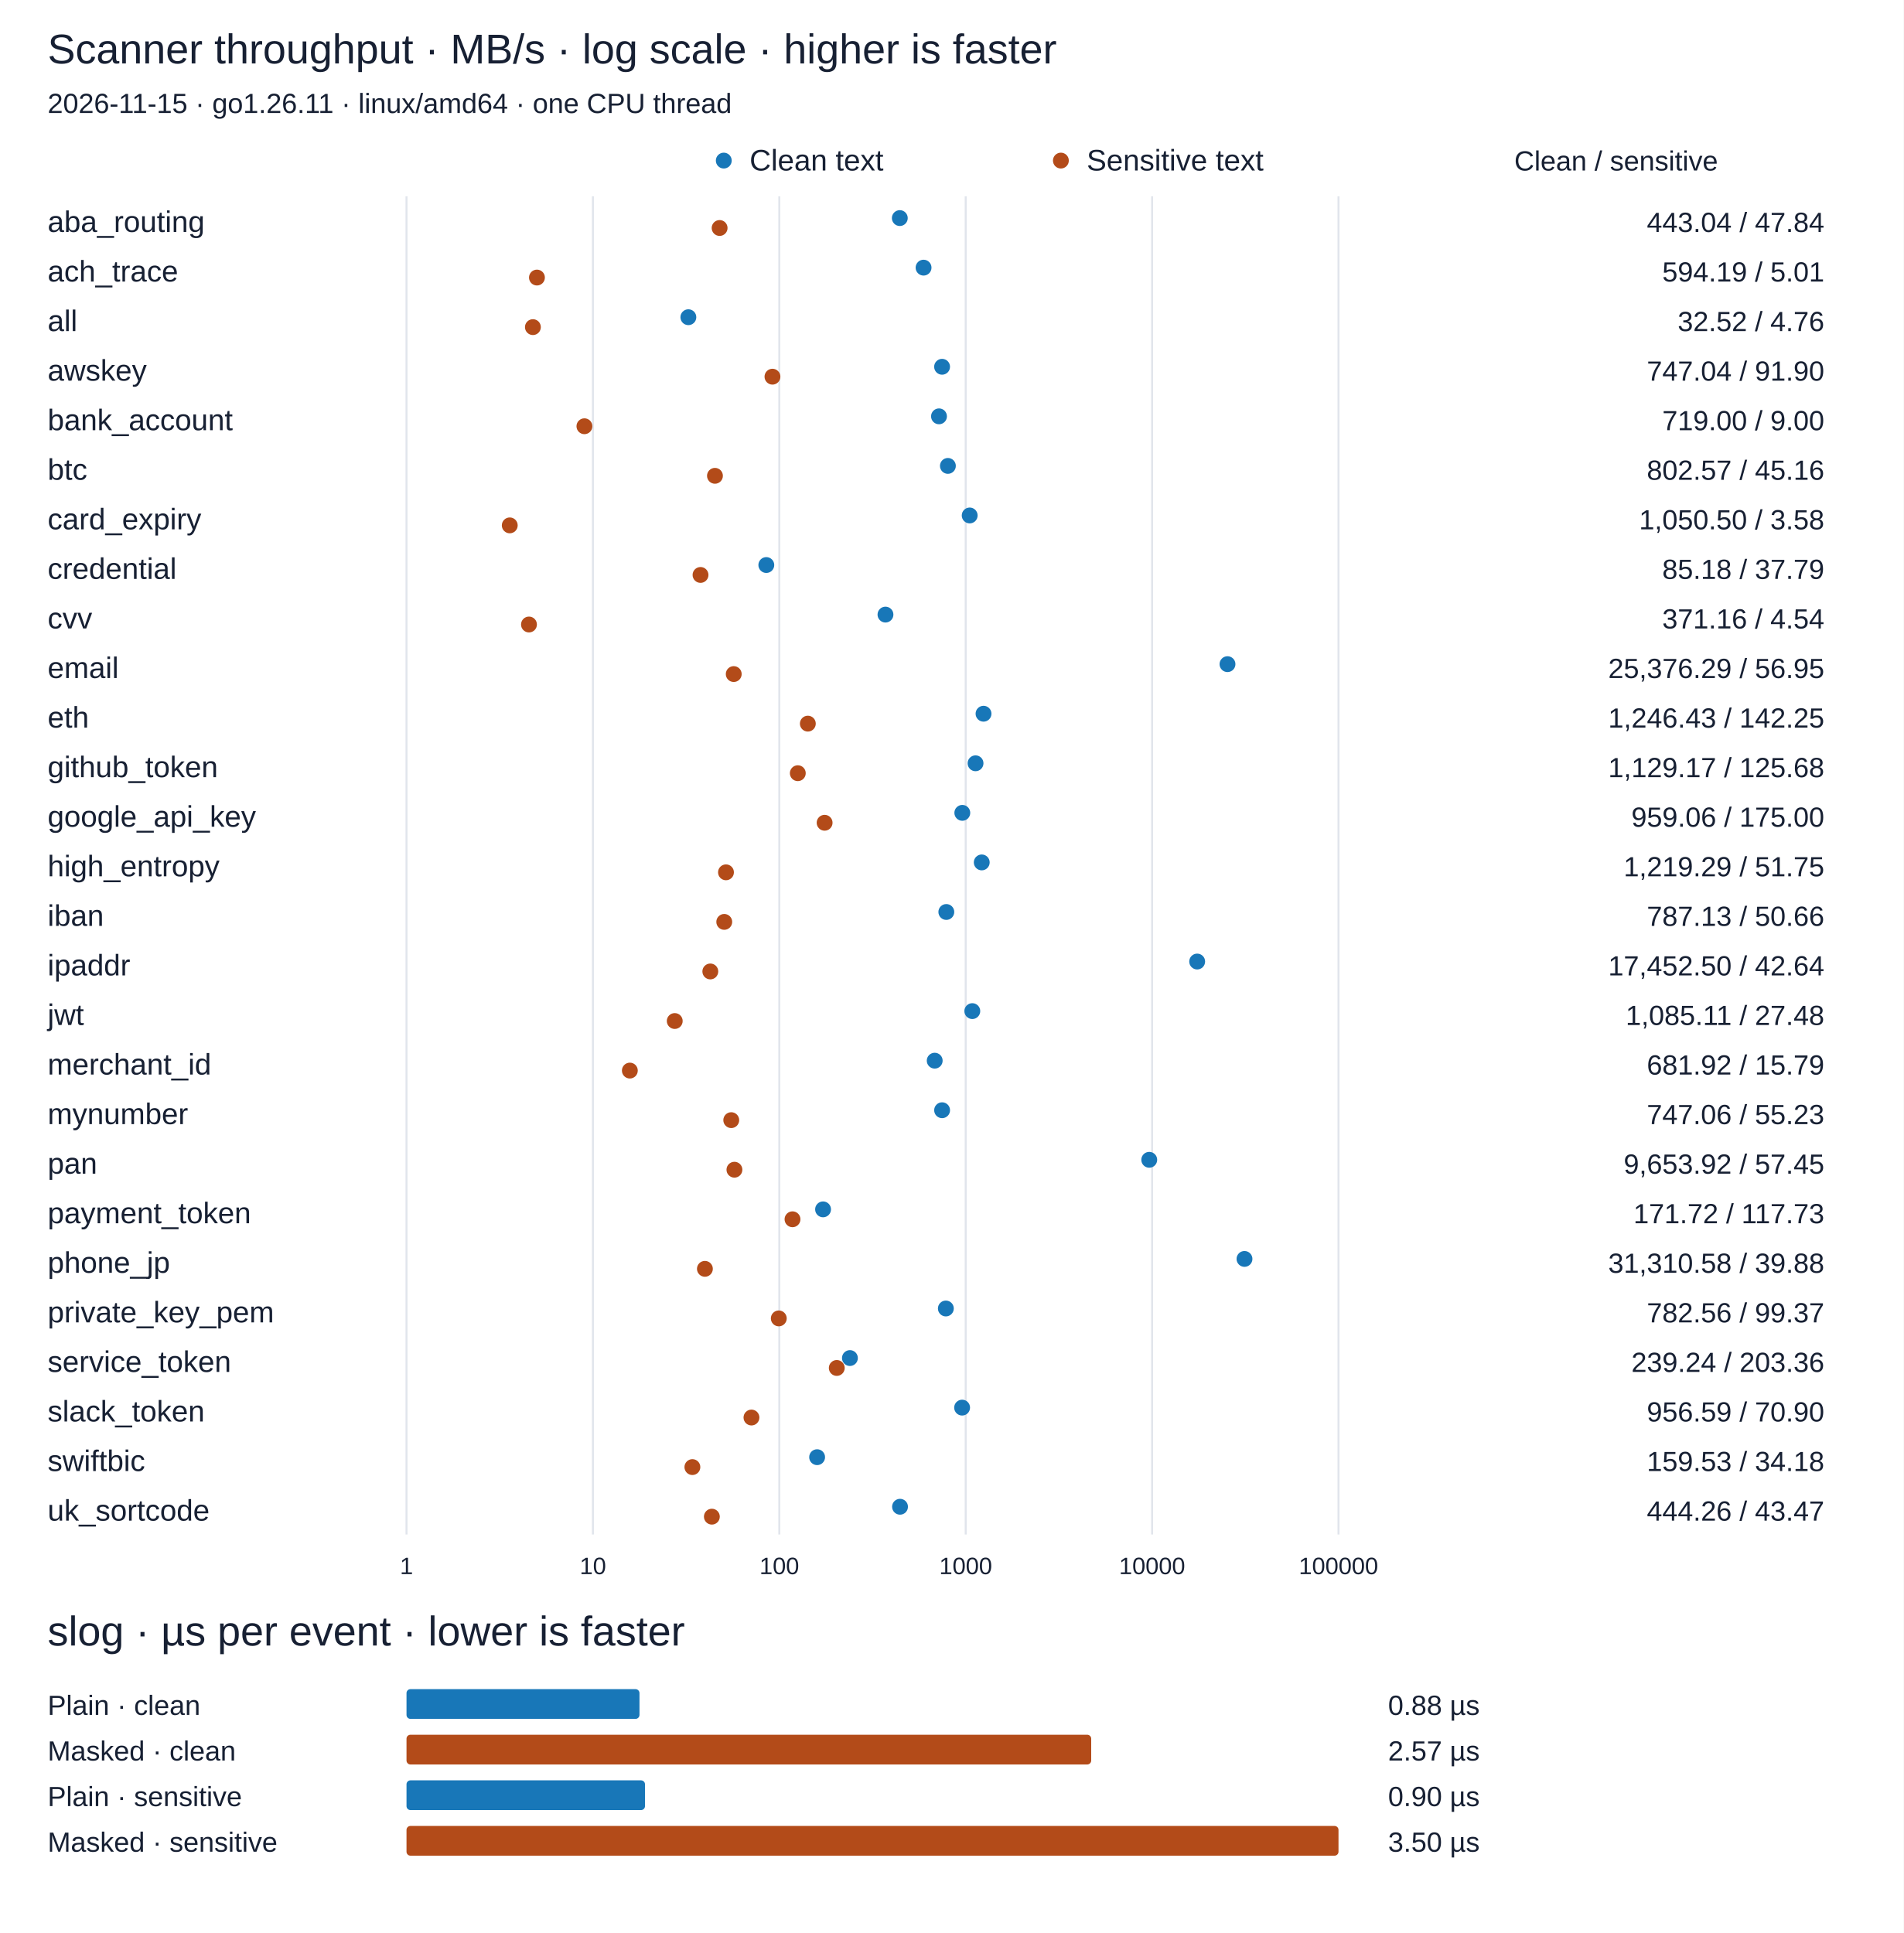
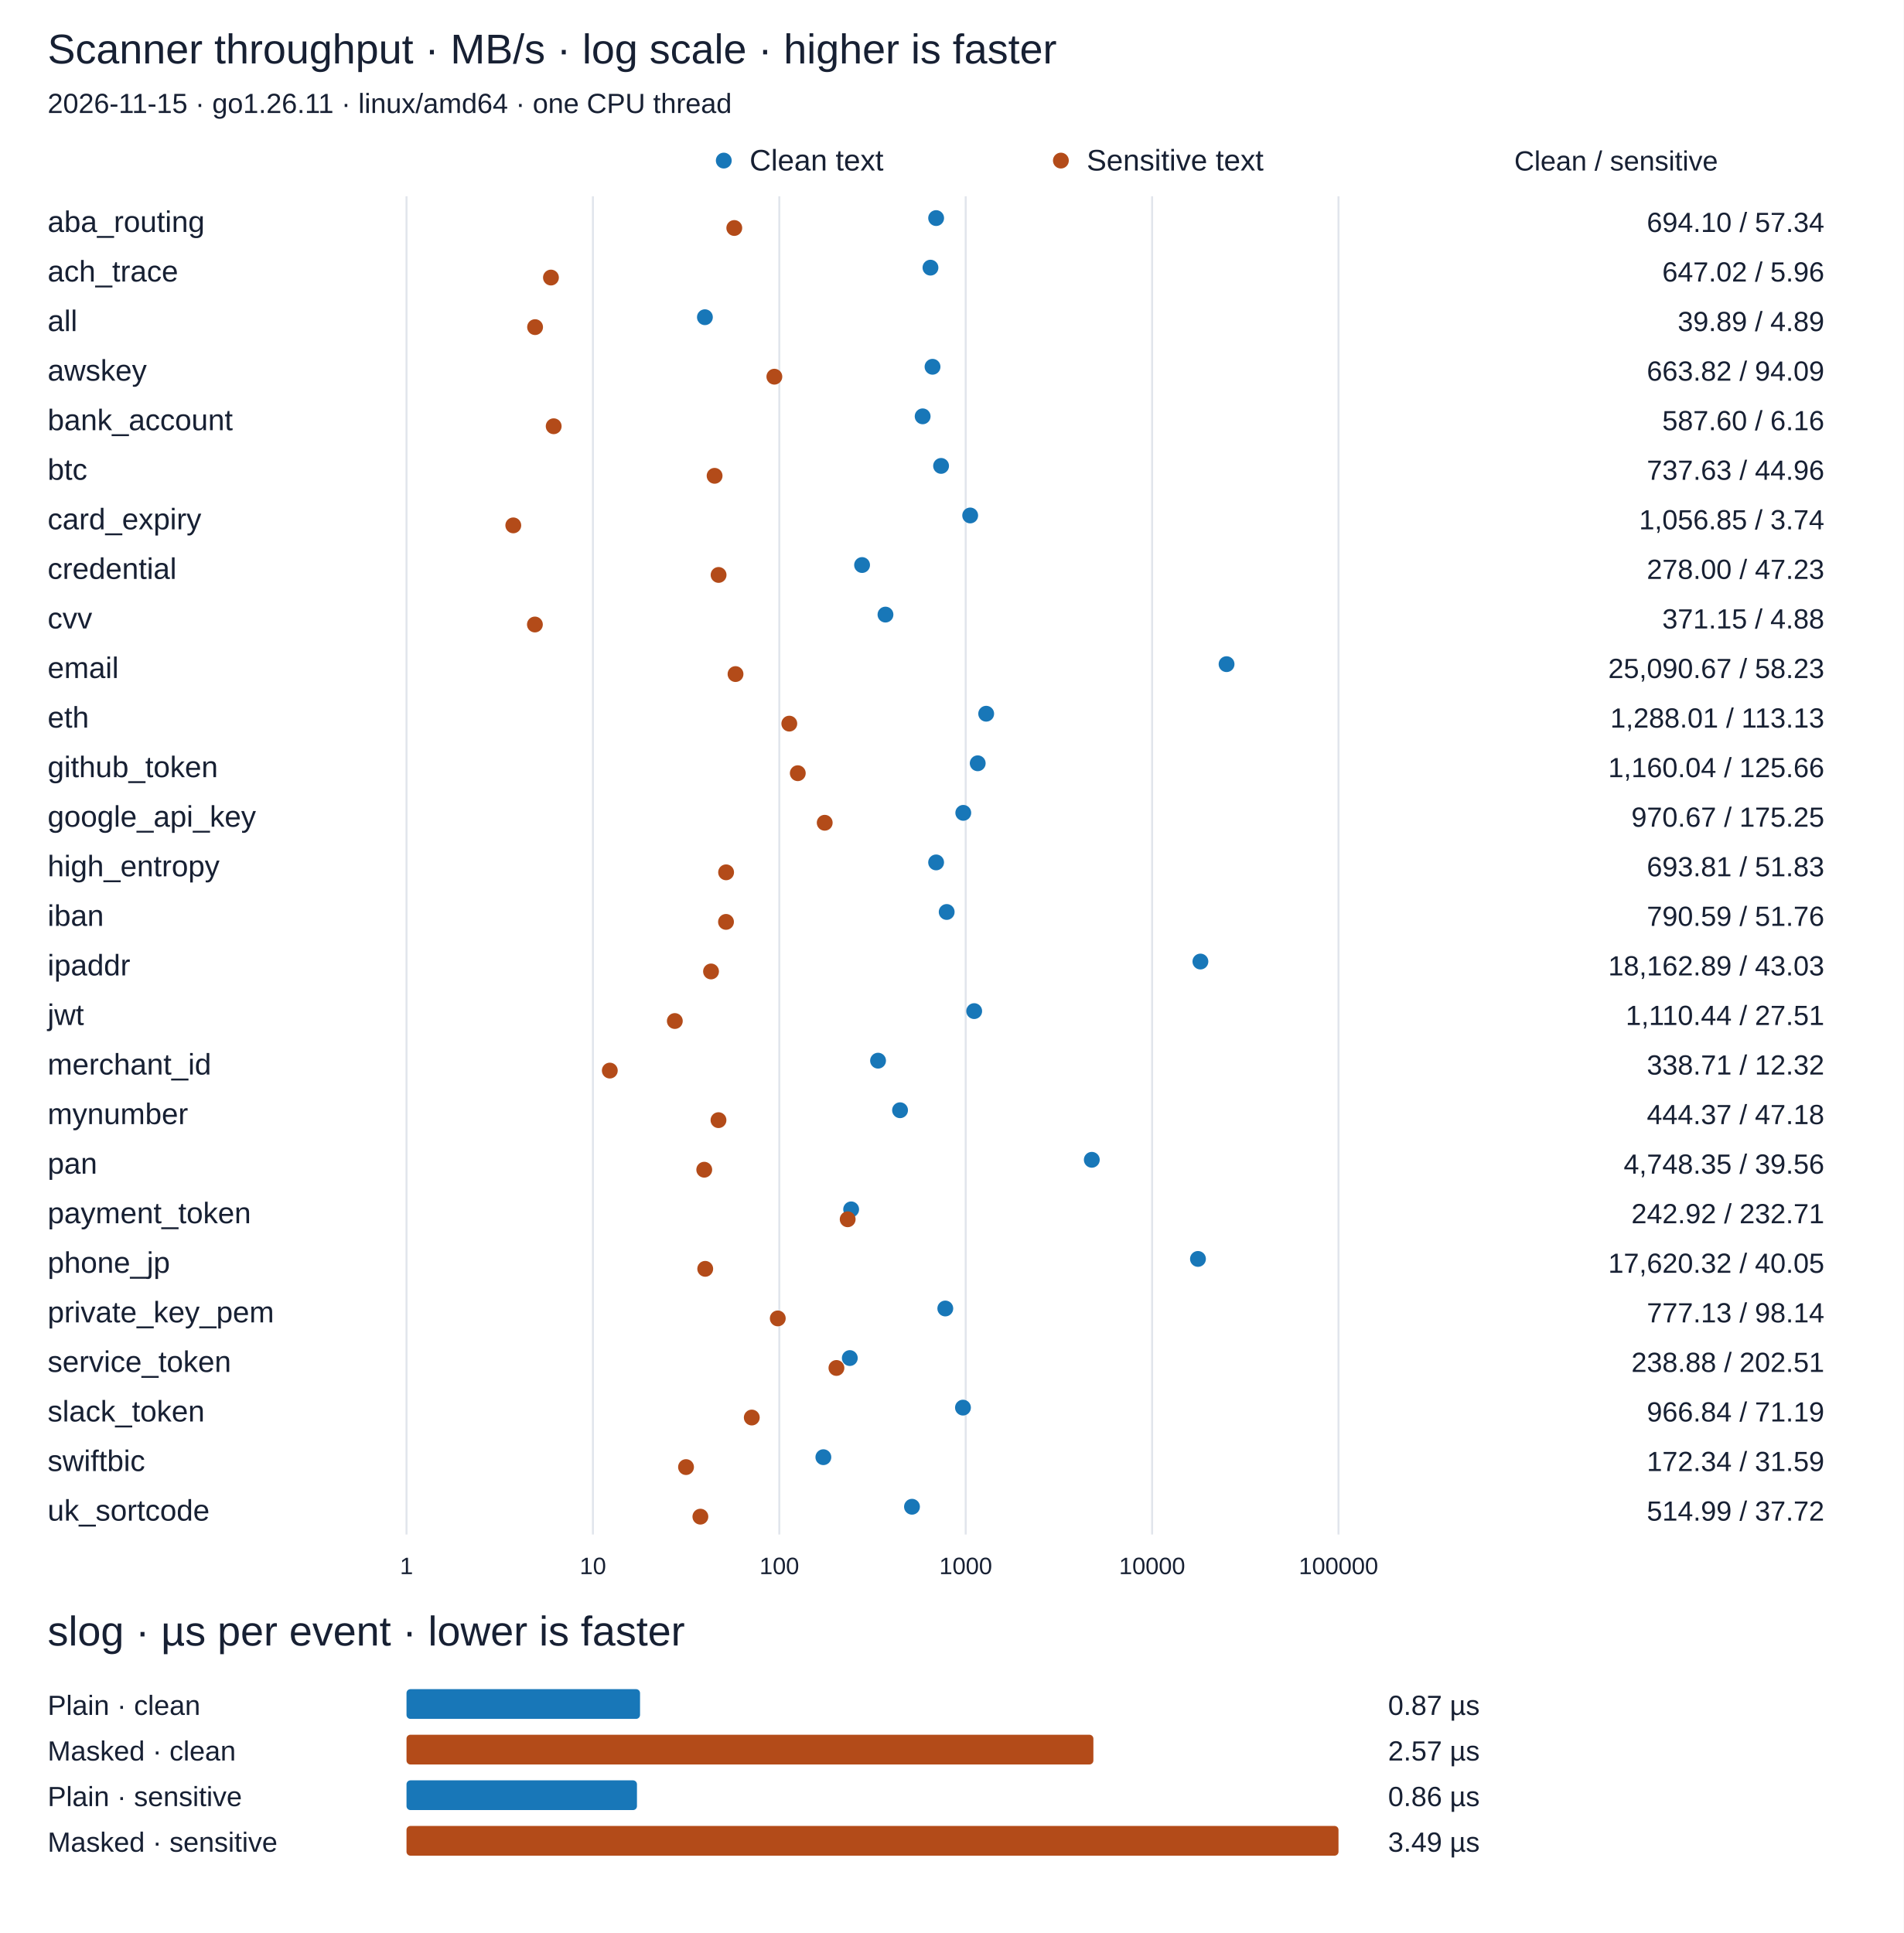
<svg xmlns="http://www.w3.org/2000/svg" width="960" height="975" viewBox="0 0 960 975" role="img">
  <rect width="100%" height="100%" fill="white" />
  <g font-family="Arial, sans-serif" font-size="15" fill="#172033">
    <text x="24" y="32" font-size="21" fill="#172033" text-anchor="start">Scanner throughput · MB/s · log scale · higher is faster</text>
    <text x="24" y="57" font-size="14" fill="#172033" text-anchor="start">2026-11-15 · go1.26.11 · linux/amd64 · one CPU thread</text>
    <circle cx="365.00" cy="81" r="4" fill="#1877b8" />
    <text x="378" y="86" font-size="15" fill="#172033" text-anchor="start">Clean text</text>
    <circle cx="535.00" cy="81" r="4" fill="#b34b19" />
    <text x="548" y="86" font-size="15" fill="#172033" text-anchor="start">Sensitive text</text>
    <text x="815" y="86" font-size="14" fill="#172033" text-anchor="middle">Clean / sensitive</text>
    <path d="M205.0,99 L205.0,774" stroke="#e1e5ec" />
    <text x="205.0" y="794" font-size="12" fill="#172033" text-anchor="middle">1</text>
    <path d="M299.0,99 L299.0,774" stroke="#e1e5ec" />
    <text x="299.0" y="794" font-size="12" fill="#172033" text-anchor="middle">10</text>
    <path d="M393.0,99 L393.0,774" stroke="#e1e5ec" />
    <text x="393.0" y="794" font-size="12" fill="#172033" text-anchor="middle">100</text>
    <path d="M487.0,99 L487.0,774" stroke="#e1e5ec" />
    <text x="487.0" y="794" font-size="12" fill="#172033" text-anchor="middle">1000</text>
    <path d="M581.0,99 L581.0,774" stroke="#e1e5ec" />
    <text x="581.0" y="794" font-size="12" fill="#172033" text-anchor="middle">10000</text>
    <path d="M675.0,99 L675.0,774" stroke="#e1e5ec" />
    <text x="675.0" y="794" font-size="12" fill="#172033" text-anchor="middle">100000</text>
    <text x="24" y="117" font-size="15" fill="#172033" text-anchor="start">aba_routing</text>
-     <circle cx="453.77" cy="110" r="4" fill="#1877b8" />
-     <circle cx="362.90" cy="115" r="4" fill="#b34b19" />
-     <text x="920" y="117" font-size="14" fill="#172033" text-anchor="end">443.04 / 47.84</text>
+     <circle cx="472.09" cy="110" r="4" fill="#1877b8" />
+     <circle cx="370.30" cy="115" r="4" fill="#b34b19" />
+     <text x="920" y="117" font-size="14" fill="#172033" text-anchor="end">694.10 / 57.34</text>
    <text x="24" y="142" font-size="15" fill="#172033" text-anchor="start">ach_trace</text>
-     <circle cx="465.75" cy="135" r="4" fill="#1877b8" />
-     <circle cx="270.78" cy="140" r="4" fill="#b34b19" />
-     <text x="920" y="142" font-size="14" fill="#172033" text-anchor="end">594.19 / 5.01</text>
+     <circle cx="469.23" cy="135" r="4" fill="#1877b8" />
+     <circle cx="277.84" cy="140" r="4" fill="#b34b19" />
+     <text x="920" y="142" font-size="14" fill="#172033" text-anchor="end">647.02 / 5.96</text>
    <text x="24" y="167" font-size="15" fill="#172033" text-anchor="start">all</text>
-     <circle cx="347.14" cy="160" r="4" fill="#1877b8" />
-     <circle cx="268.74" cy="165" r="4" fill="#b34b19" />
-     <text x="920" y="167" font-size="14" fill="#172033" text-anchor="end">32.52 / 4.76</text>
+     <circle cx="355.48" cy="160" r="4" fill="#1877b8" />
+     <circle cx="269.84" cy="165" r="4" fill="#b34b19" />
+     <text x="920" y="167" font-size="14" fill="#172033" text-anchor="end">39.89 / 4.89</text>
    <text x="24" y="192" font-size="15" fill="#172033" text-anchor="start">awskey</text>
-     <circle cx="475.09" cy="185" r="4" fill="#1877b8" />
-     <circle cx="389.55" cy="190" r="4" fill="#b34b19" />
-     <text x="920" y="192" font-size="14" fill="#172033" text-anchor="end">747.04 / 91.90</text>
+     <circle cx="470.27" cy="185" r="4" fill="#1877b8" />
+     <circle cx="390.51" cy="190" r="4" fill="#b34b19" />
+     <text x="920" y="192" font-size="14" fill="#172033" text-anchor="end">663.82 / 94.09</text>
    <text x="24" y="217" font-size="15" fill="#172033" text-anchor="start">bank_account</text>
-     <circle cx="473.53" cy="210" r="4" fill="#1877b8" />
-     <circle cx="294.72" cy="215" r="4" fill="#b34b19" />
-     <text x="920" y="217" font-size="14" fill="#172033" text-anchor="end">719.00 / 9.00</text>
+     <circle cx="465.29" cy="210" r="4" fill="#1877b8" />
+     <circle cx="279.22" cy="215" r="4" fill="#b34b19" />
+     <text x="920" y="217" font-size="14" fill="#172033" text-anchor="end">587.60 / 6.16</text>
    <text x="24" y="242" font-size="15" fill="#172033" text-anchor="start">btc</text>
-     <circle cx="478.02" cy="235" r="4" fill="#1877b8" />
-     <circle cx="360.55" cy="240" r="4" fill="#b34b19" />
-     <text x="920" y="242" font-size="14" fill="#172033" text-anchor="end">802.57 / 45.16</text>
+     <circle cx="474.58" cy="235" r="4" fill="#1877b8" />
+     <circle cx="360.37" cy="240" r="4" fill="#b34b19" />
+     <text x="920" y="242" font-size="14" fill="#172033" text-anchor="end">737.63 / 44.96</text>
    <text x="24" y="267" font-size="15" fill="#172033" text-anchor="start">card_expiry</text>
-     <circle cx="489.01" cy="260" r="4" fill="#1877b8" />
-     <circle cx="257.07" cy="265" r="4" fill="#b34b19" />
-     <text x="920" y="267" font-size="14" fill="#172033" text-anchor="end">1,050.50 / 3.58</text>
+     <circle cx="489.26" cy="260" r="4" fill="#1877b8" />
+     <circle cx="258.85" cy="265" r="4" fill="#b34b19" />
+     <text x="920" y="267" font-size="14" fill="#172033" text-anchor="end">1,056.85 / 3.74</text>
    <text x="24" y="292" font-size="15" fill="#172033" text-anchor="start">credential</text>
-     <circle cx="386.45" cy="285" r="4" fill="#1877b8" />
-     <circle cx="353.27" cy="290" r="4" fill="#b34b19" />
-     <text x="920" y="292" font-size="14" fill="#172033" text-anchor="end">85.18 / 37.79</text>
+     <circle cx="434.74" cy="285" r="4" fill="#1877b8" />
+     <circle cx="362.38" cy="290" r="4" fill="#b34b19" />
+     <text x="920" y="292" font-size="14" fill="#172033" text-anchor="end">278.00 / 47.23</text>
    <text x="24" y="317" font-size="15" fill="#172033" text-anchor="start">cvv</text>
    <circle cx="446.54" cy="310" r="4" fill="#1877b8" />
-     <circle cx="266.76" cy="315" r="4" fill="#b34b19" />
-     <text x="920" y="317" font-size="14" fill="#172033" text-anchor="end">371.16 / 4.54</text>
+     <circle cx="269.75" cy="315" r="4" fill="#b34b19" />
+     <text x="920" y="317" font-size="14" fill="#172033" text-anchor="end">371.15 / 4.88</text>
    <text x="24" y="342" font-size="15" fill="#172033" text-anchor="start">email</text>
-     <circle cx="619.02" cy="335" r="4" fill="#1877b8" />
-     <circle cx="370.02" cy="340" r="4" fill="#b34b19" />
-     <text x="920" y="342" font-size="14" fill="#172033" text-anchor="end">25,376.29 / 56.95</text>
+     <circle cx="618.55" cy="335" r="4" fill="#1877b8" />
+     <circle cx="370.92" cy="340" r="4" fill="#b34b19" />
+     <text x="920" y="342" font-size="14" fill="#172033" text-anchor="end">25,090.67 / 58.23</text>
    <text x="24" y="367" font-size="15" fill="#172033" text-anchor="start">eth</text>
-     <circle cx="495.99" cy="360" r="4" fill="#1877b8" />
-     <circle cx="407.39" cy="365" r="4" fill="#b34b19" />
-     <text x="920" y="367" font-size="14" fill="#172033" text-anchor="end">1,246.43 / 142.25</text>
+     <circle cx="497.33" cy="360" r="4" fill="#1877b8" />
+     <circle cx="398.04" cy="365" r="4" fill="#b34b19" />
+     <text x="920" y="367" font-size="14" fill="#172033" text-anchor="end">1,288.01 / 113.13</text>
    <text x="24" y="392" font-size="15" fill="#172033" text-anchor="start">github_token</text>
-     <circle cx="491.96" cy="385" r="4" fill="#1877b8" />
-     <circle cx="402.33" cy="390" r="4" fill="#b34b19" />
-     <text x="920" y="392" font-size="14" fill="#172033" text-anchor="end">1,129.17 / 125.68</text>
+     <circle cx="493.06" cy="385" r="4" fill="#1877b8" />
+     <circle cx="402.32" cy="390" r="4" fill="#b34b19" />
+     <text x="920" y="392" font-size="14" fill="#172033" text-anchor="end">1,160.04 / 125.66</text>
    <text x="24" y="417" font-size="15" fill="#172033" text-anchor="start">google_api_key</text>
-     <circle cx="485.29" cy="410" r="4" fill="#1877b8" />
-     <circle cx="415.85" cy="415" r="4" fill="#b34b19" />
-     <text x="920" y="417" font-size="14" fill="#172033" text-anchor="end">959.06 / 175.00</text>
+     <circle cx="485.78" cy="410" r="4" fill="#1877b8" />
+     <circle cx="415.90" cy="415" r="4" fill="#b34b19" />
+     <text x="920" y="417" font-size="14" fill="#172033" text-anchor="end">970.67 / 175.25</text>
    <text x="24" y="442" font-size="15" fill="#172033" text-anchor="start">high_entropy</text>
-     <circle cx="495.09" cy="435" r="4" fill="#1877b8" />
-     <circle cx="366.11" cy="440" r="4" fill="#b34b19" />
-     <text x="920" y="442" font-size="14" fill="#172033" text-anchor="end">1,219.29 / 51.75</text>
+     <circle cx="472.08" cy="435" r="4" fill="#1877b8" />
+     <circle cx="366.17" cy="440" r="4" fill="#b34b19" />
+     <text x="920" y="442" font-size="14" fill="#172033" text-anchor="end">693.81 / 51.83</text>
    <text x="24" y="467" font-size="15" fill="#172033" text-anchor="start">iban</text>
-     <circle cx="477.23" cy="460" r="4" fill="#1877b8" />
-     <circle cx="365.24" cy="465" r="4" fill="#b34b19" />
-     <text x="920" y="467" font-size="14" fill="#172033" text-anchor="end">787.13 / 50.66</text>
+     <circle cx="477.41" cy="460" r="4" fill="#1877b8" />
+     <circle cx="366.12" cy="465" r="4" fill="#b34b19" />
+     <text x="920" y="467" font-size="14" fill="#172033" text-anchor="end">790.59 / 51.76</text>
    <text x="24" y="492" font-size="15" fill="#172033" text-anchor="start">ipaddr</text>
-     <circle cx="603.73" cy="485" r="4" fill="#1877b8" />
-     <circle cx="358.21" cy="490" r="4" fill="#b34b19" />
-     <text x="920" y="492" font-size="14" fill="#172033" text-anchor="end">17,452.50 / 42.64</text>
+     <circle cx="605.36" cy="485" r="4" fill="#1877b8" />
+     <circle cx="358.57" cy="490" r="4" fill="#b34b19" />
+     <text x="920" y="492" font-size="14" fill="#172033" text-anchor="end">18,162.89 / 43.03</text>
    <text x="24" y="517" font-size="15" fill="#172033" text-anchor="start">jwt</text>
-     <circle cx="490.33" cy="510" r="4" fill="#1877b8" />
-     <circle cx="340.27" cy="515" r="4" fill="#b34b19" />
-     <text x="920" y="517" font-size="14" fill="#172033" text-anchor="end">1,085.11 / 27.48</text>
+     <circle cx="491.28" cy="510" r="4" fill="#1877b8" />
+     <circle cx="340.31" cy="515" r="4" fill="#b34b19" />
+     <text x="920" y="517" font-size="14" fill="#172033" text-anchor="end">1,110.44 / 27.51</text>
    <text x="24" y="542" font-size="15" fill="#172033" text-anchor="start">merchant_id</text>
-     <circle cx="471.37" cy="535" r="4" fill="#1877b8" />
-     <circle cx="317.63" cy="540" r="4" fill="#b34b19" />
-     <text x="920" y="542" font-size="14" fill="#172033" text-anchor="end">681.92 / 15.79</text>
+     <circle cx="442.80" cy="535" r="4" fill="#1877b8" />
+     <circle cx="307.52" cy="540" r="4" fill="#b34b19" />
+     <text x="920" y="542" font-size="14" fill="#172033" text-anchor="end">338.71 / 12.32</text>
    <text x="24" y="567" font-size="15" fill="#172033" text-anchor="start">mynumber</text>
-     <circle cx="475.10" cy="560" r="4" fill="#1877b8" />
-     <circle cx="368.77" cy="565" r="4" fill="#b34b19" />
-     <text x="920" y="567" font-size="14" fill="#172033" text-anchor="end">747.06 / 55.23</text>
+     <circle cx="453.89" cy="560" r="4" fill="#1877b8" />
+     <circle cx="362.33" cy="565" r="4" fill="#b34b19" />
+     <text x="920" y="567" font-size="14" fill="#172033" text-anchor="end">444.37 / 47.18</text>
    <text x="24" y="592" font-size="15" fill="#172033" text-anchor="start">pan</text>
-     <circle cx="579.56" cy="585" r="4" fill="#1877b8" />
-     <circle cx="370.37" cy="590" r="4" fill="#b34b19" />
-     <text x="920" y="592" font-size="14" fill="#172033" text-anchor="end">9,653.92 / 57.45</text>
+     <circle cx="550.59" cy="585" r="4" fill="#1877b8" />
+     <circle cx="355.15" cy="590" r="4" fill="#b34b19" />
+     <text x="920" y="592" font-size="14" fill="#172033" text-anchor="end">4,748.35 / 39.56</text>
    <text x="24" y="617" font-size="15" fill="#172033" text-anchor="start">payment_token</text>
-     <circle cx="415.07" cy="610" r="4" fill="#1877b8" />
-     <circle cx="399.66" cy="615" r="4" fill="#b34b19" />
-     <text x="920" y="617" font-size="14" fill="#172033" text-anchor="end">171.72 / 117.73</text>
+     <circle cx="429.23" cy="610" r="4" fill="#1877b8" />
+     <circle cx="427.48" cy="615" r="4" fill="#b34b19" />
+     <text x="920" y="617" font-size="14" fill="#172033" text-anchor="end">242.92 / 232.71</text>
    <text x="24" y="642" font-size="15" fill="#172033" text-anchor="start">phone_jp</text>
-     <circle cx="627.59" cy="635" r="4" fill="#1877b8" />
-     <circle cx="355.48" cy="640" r="4" fill="#b34b19" />
-     <text x="920" y="642" font-size="14" fill="#172033" text-anchor="end">31,310.58 / 39.88</text>
+     <circle cx="604.13" cy="635" r="4" fill="#1877b8" />
+     <circle cx="355.64" cy="640" r="4" fill="#b34b19" />
+     <text x="920" y="642" font-size="14" fill="#172033" text-anchor="end">17,620.32 / 40.05</text>
    <text x="24" y="667" font-size="15" fill="#172033" text-anchor="start">private_key_pem</text>
-     <circle cx="476.99" cy="660" r="4" fill="#1877b8" />
-     <circle cx="392.74" cy="665" r="4" fill="#b34b19" />
-     <text x="920" y="667" font-size="14" fill="#172033" text-anchor="end">782.56 / 99.37</text>
+     <circle cx="476.71" cy="660" r="4" fill="#1877b8" />
+     <circle cx="392.23" cy="665" r="4" fill="#b34b19" />
+     <text x="920" y="667" font-size="14" fill="#172033" text-anchor="end">777.13 / 98.14</text>
    <text x="24" y="692" font-size="15" fill="#172033" text-anchor="start">service_token</text>
-     <circle cx="428.61" cy="685" r="4" fill="#1877b8" />
-     <circle cx="421.98" cy="690" r="4" fill="#b34b19" />
-     <text x="920" y="692" font-size="14" fill="#172033" text-anchor="end">239.24 / 203.36</text>
+     <circle cx="428.55" cy="685" r="4" fill="#1877b8" />
+     <circle cx="421.81" cy="690" r="4" fill="#b34b19" />
+     <text x="920" y="692" font-size="14" fill="#172033" text-anchor="end">238.88 / 202.51</text>
    <text x="24" y="717" font-size="15" fill="#172033" text-anchor="start">slack_token</text>
-     <circle cx="485.19" cy="710" r="4" fill="#1877b8" />
-     <circle cx="378.96" cy="715" r="4" fill="#b34b19" />
-     <text x="920" y="717" font-size="14" fill="#172033" text-anchor="end">956.59 / 70.90</text>
+     <circle cx="485.62" cy="710" r="4" fill="#1877b8" />
+     <circle cx="379.12" cy="715" r="4" fill="#b34b19" />
+     <text x="920" y="717" font-size="14" fill="#172033" text-anchor="end">966.84 / 71.19</text>
    <text x="24" y="742" font-size="15" fill="#172033" text-anchor="start">swiftbic</text>
-     <circle cx="412.07" cy="735" r="4" fill="#1877b8" />
-     <circle cx="349.17" cy="740" r="4" fill="#b34b19" />
-     <text x="920" y="742" font-size="14" fill="#172033" text-anchor="end">159.53 / 34.18</text>
+     <circle cx="415.22" cy="735" r="4" fill="#1877b8" />
+     <circle cx="345.96" cy="740" r="4" fill="#b34b19" />
+     <text x="920" y="742" font-size="14" fill="#172033" text-anchor="end">172.34 / 31.59</text>
    <text x="24" y="767" font-size="15" fill="#172033" text-anchor="start">uk_sortcode</text>
-     <circle cx="453.88" cy="760" r="4" fill="#1877b8" />
-     <circle cx="358.99" cy="765" r="4" fill="#b34b19" />
-     <text x="920" y="767" font-size="14" fill="#172033" text-anchor="end">444.26 / 43.47</text>
+     <circle cx="459.91" cy="760" r="4" fill="#1877b8" />
+     <circle cx="353.20" cy="765" r="4" fill="#b34b19" />
+     <text x="920" y="767" font-size="14" fill="#172033" text-anchor="end">514.99 / 37.72</text>
    <text x="24" y="830" font-size="21" fill="#172033" text-anchor="start">slog · µs per event · lower is faster</text>
    <text x="24" y="865" font-size="14" fill="#172033" text-anchor="start">Plain · clean</text>
-     <rect x="205" y="852" width="117.49" height="15" rx="2" fill="#1877b8" />
-     <text x="700" y="865" font-size="14" fill="#172033" text-anchor="start">0.88 µs</text>
+     <rect x="205" y="852" width="117.77" height="15" rx="2" fill="#1877b8" />
+     <text x="700" y="865" font-size="14" fill="#172033" text-anchor="start">0.87 µs</text>
    <text x="24" y="888" font-size="14" fill="#172033" text-anchor="start">Masked · clean</text>
-     <rect x="205" y="875" width="345.29" height="15" rx="2" fill="#b34b19" />
+     <rect x="205" y="875" width="346.39" height="15" rx="2" fill="#b34b19" />
    <text x="700" y="888" font-size="14" fill="#172033" text-anchor="start">2.57 µs</text>
    <text x="24" y="911" font-size="14" fill="#172033" text-anchor="start">Plain · sensitive</text>
-     <rect x="205" y="898" width="120.27" height="15" rx="2" fill="#1877b8" />
-     <text x="700" y="911" font-size="14" fill="#172033" text-anchor="start">0.90 µs</text>
+     <rect x="205" y="898" width="116.22" height="15" rx="2" fill="#1877b8" />
+     <text x="700" y="911" font-size="14" fill="#172033" text-anchor="start">0.86 µs</text>
    <text x="24" y="934" font-size="14" fill="#172033" text-anchor="start">Masked · sensitive</text>
    <rect x="205" y="921" width="470.00" height="15" rx="2" fill="#b34b19" />
-     <text x="700" y="934" font-size="14" fill="#172033" text-anchor="start">3.50 µs</text>
+     <text x="700" y="934" font-size="14" fill="#172033" text-anchor="start">3.49 µs</text>
  </g>
</svg>
